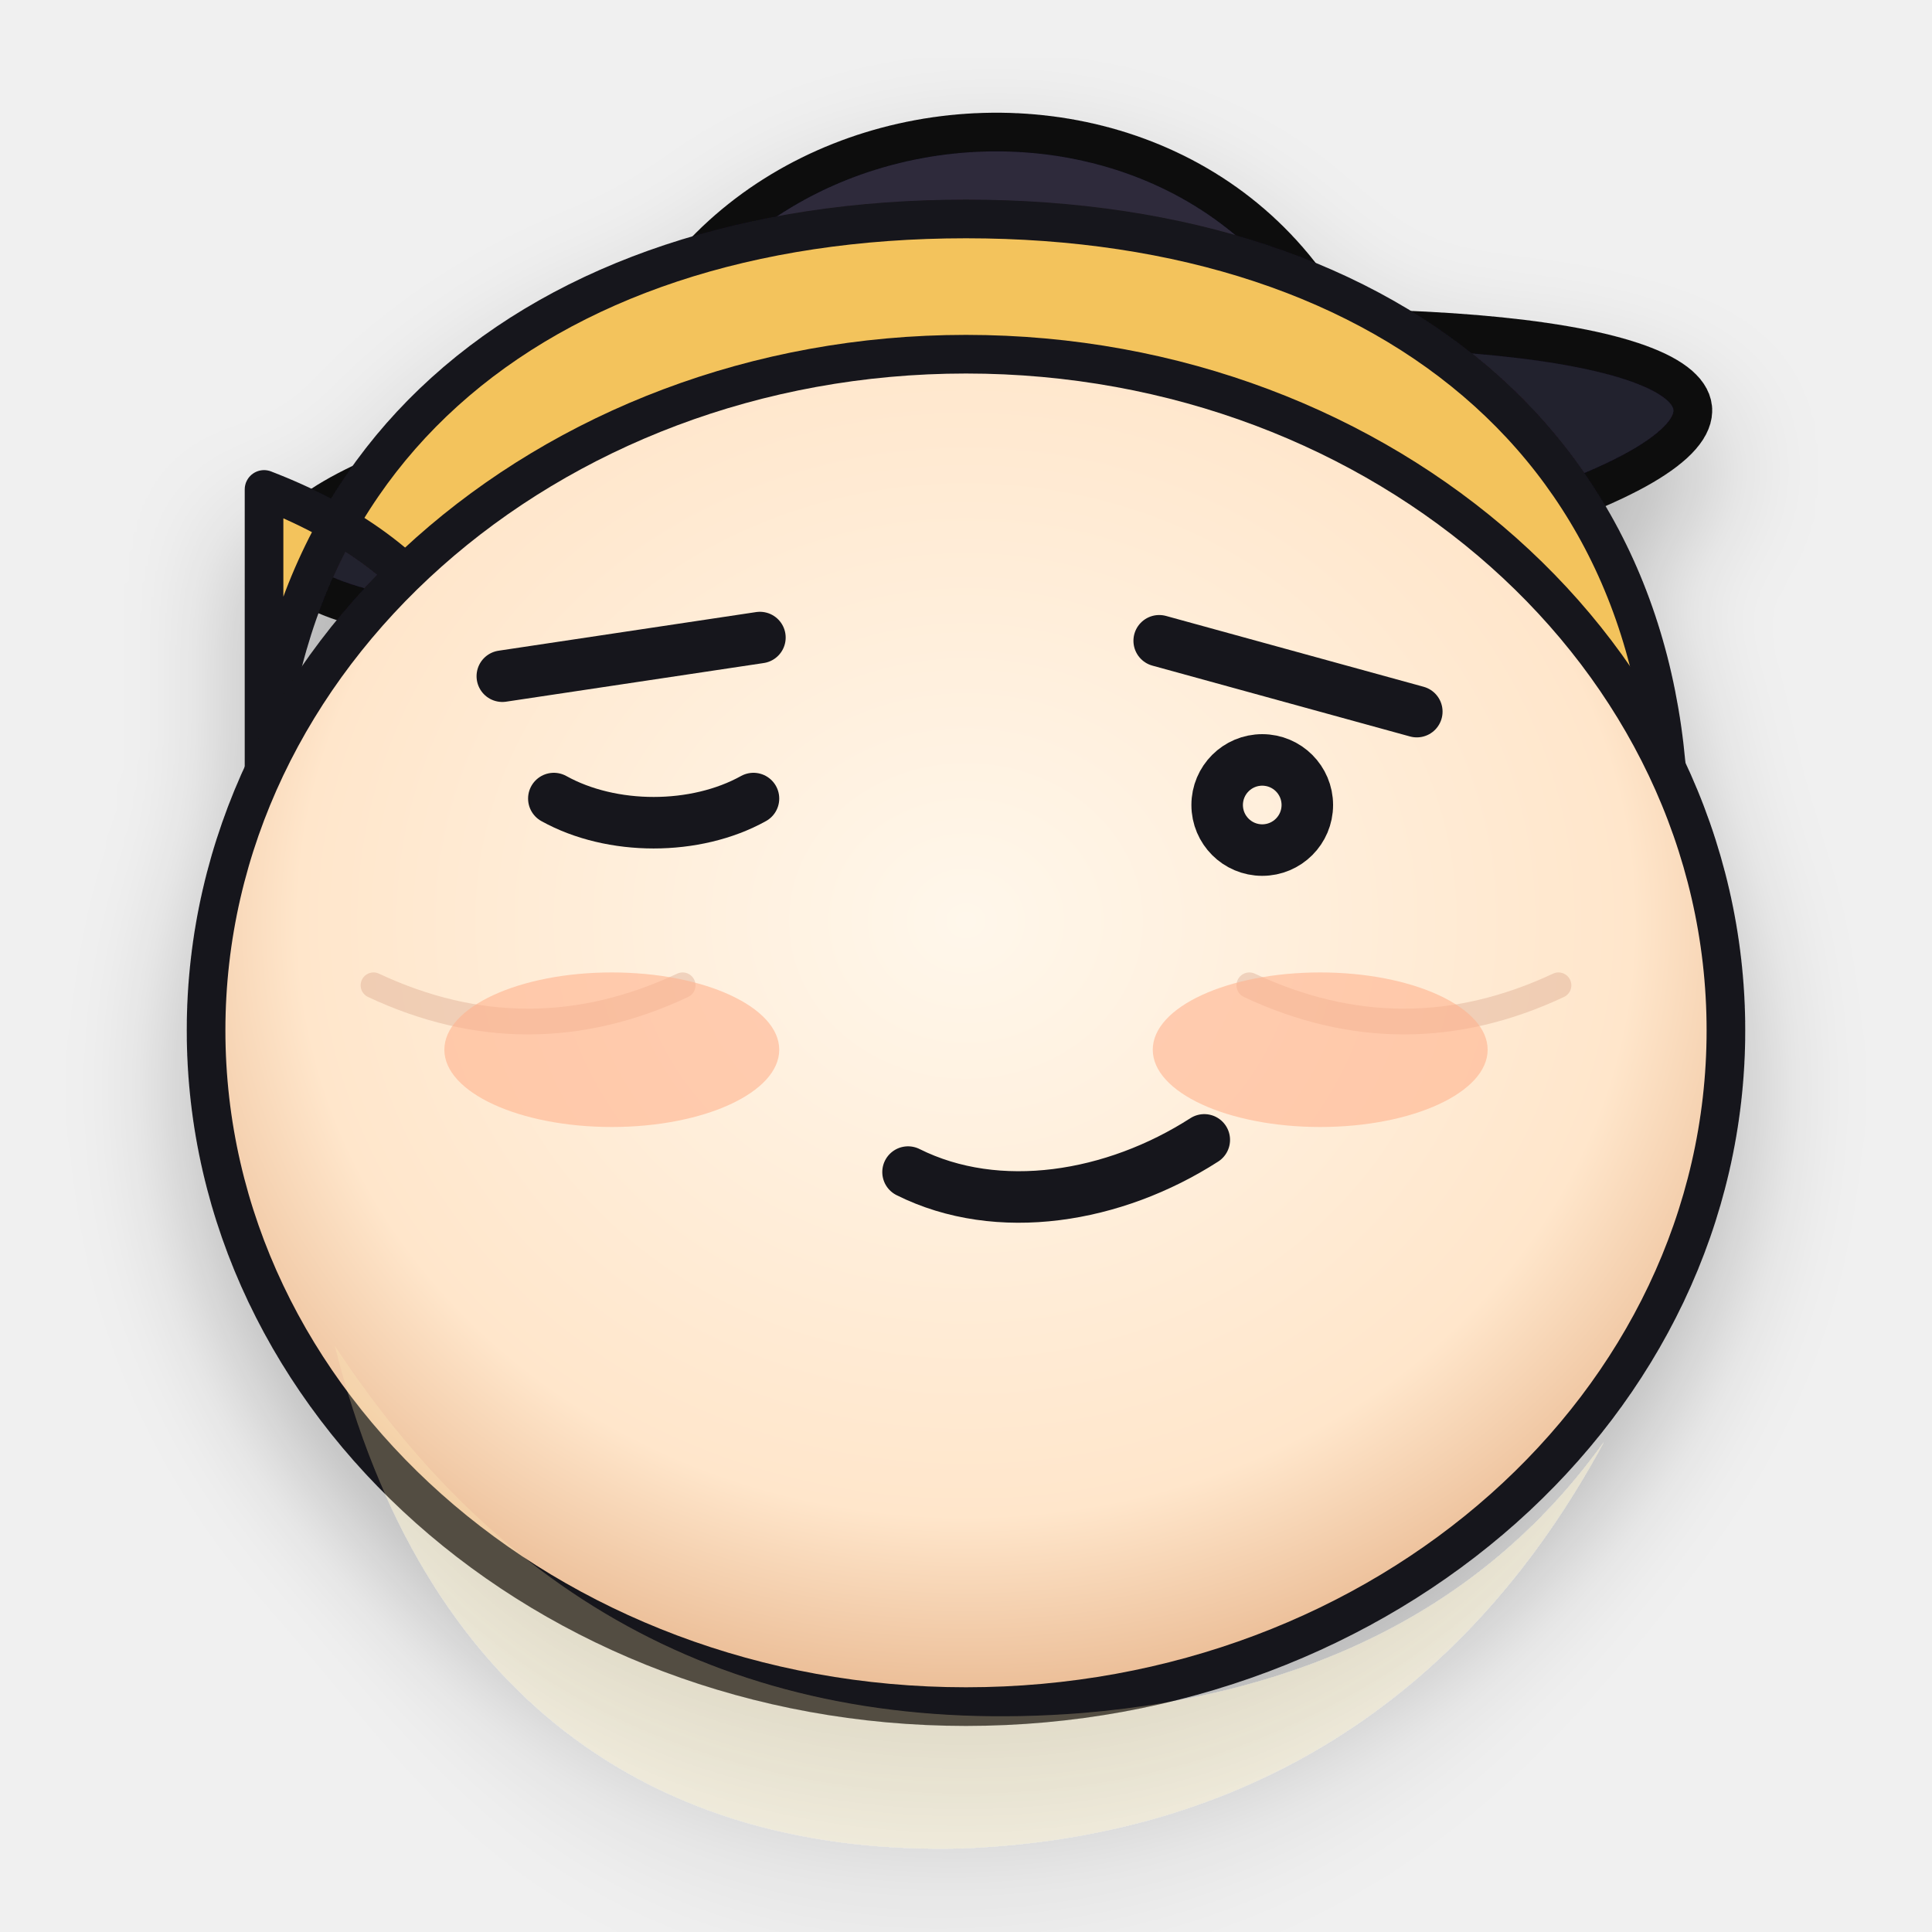
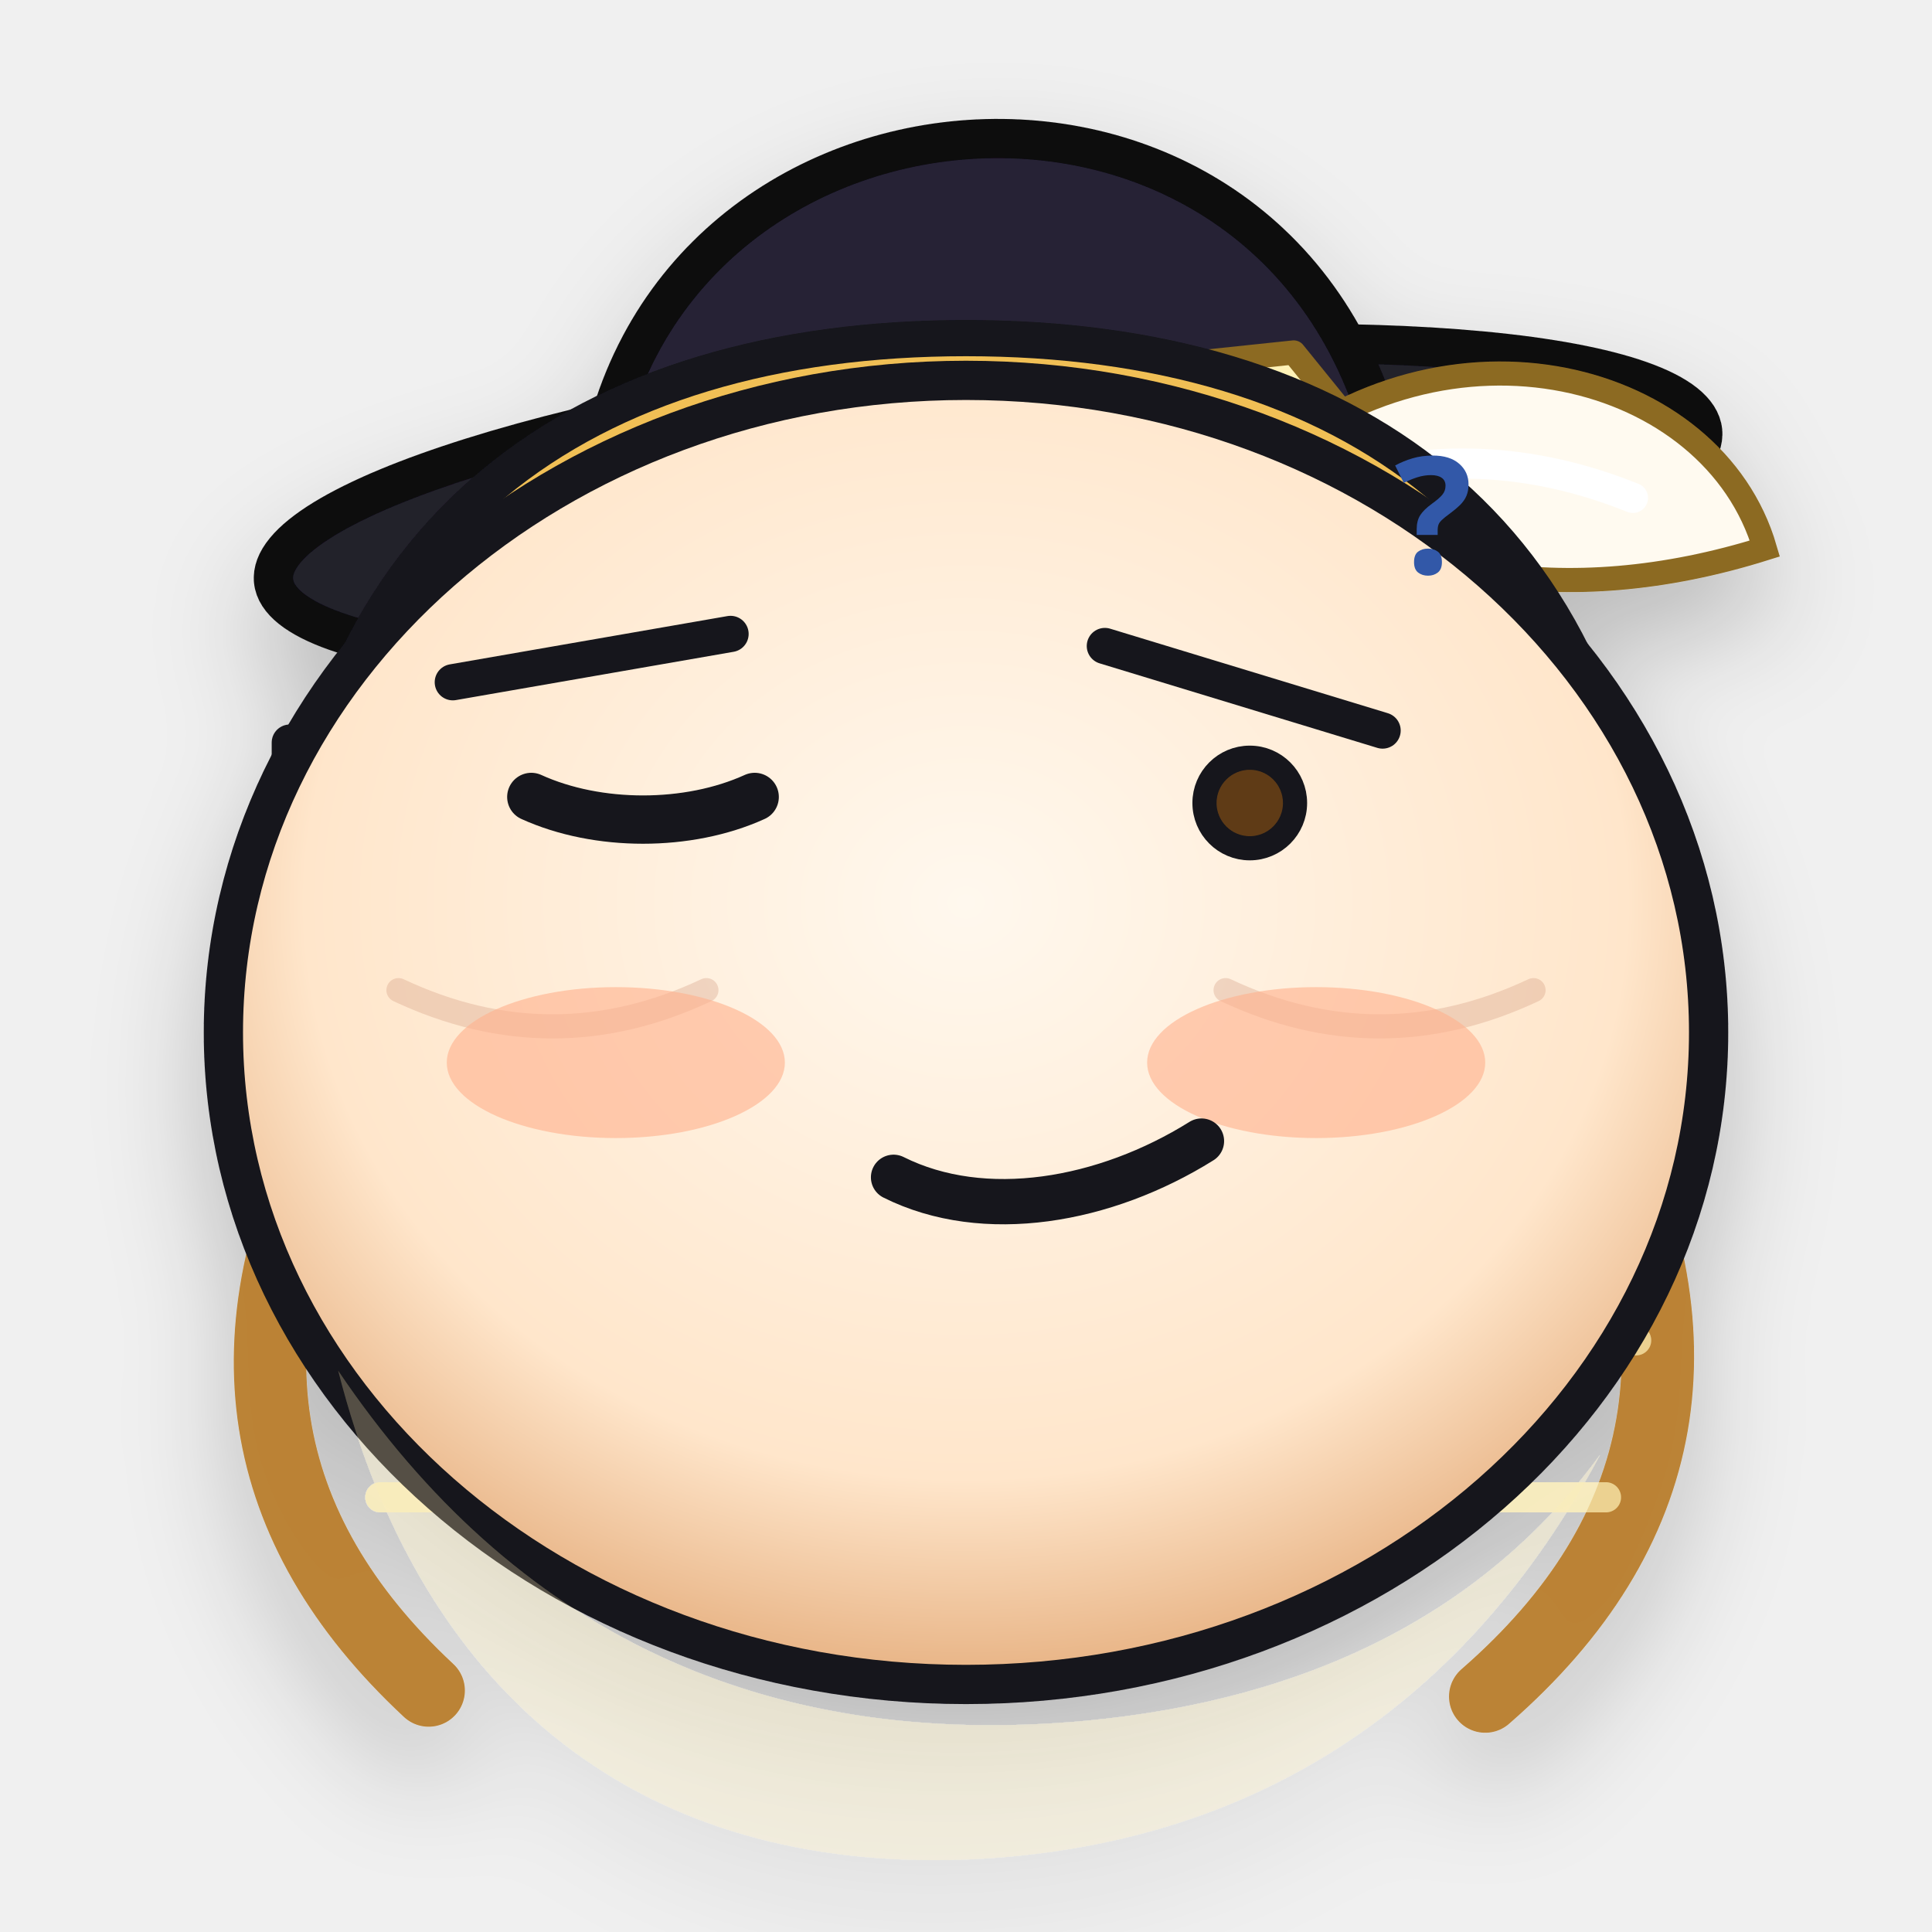
- <svg xmlns="http://www.w3.org/2000/svg" viewBox="0 0 600 600" role="img" aria-label="Original yukkuri thinking character">
+ <svg xmlns="http://www.w3.org/2000/svg" viewBox="0 0 640 640" role="img" aria-label="Original witch-hat yukkuri head thinking">
  <defs>
-     <radialGradient id="skin" cx="50%" cy="42%" r="58%">
-       <stop offset="0" stop-color="#fff7eb" />
-       <stop offset=".75" stop-color="#ffe6cb" />
-       <stop offset="1" stop-color="#e9b991" />
+     <radialGradient id="skin" cx="50%" cy="40%" r="60%">
+       <stop offset="0" stop-color="#fff8ee" />
+       <stop offset=".74" stop-color="#ffe6cb" />
+       <stop offset="1" stop-color="#e7b283" />
    </radialGradient>
    <filter id="softShadow" x="-30%" y="-30%" width="160%" height="160%">
-       <feDropShadow dx="0" dy="18" stdDeviation="18" flood-color="#000" flood-opacity=".24" />
+       <feDropShadow dx="0" dy="18" stdDeviation="18" flood-color="#000" flood-opacity=".22" />
    </filter>
  </defs>
  <g filter="url(#softShadow)">
-     <g transform="translate(300 84) rotate(-6)">
-       <ellipse cx="0" cy="66" rx="220" ry="42" fill="#23202d" stroke="#090810" stroke-width="12" />
-       <path d="M-120 58C-98-76 98-76 120 58Z" fill="#2e2a3a" stroke="#090810" stroke-width="12" />
-       <path d="M-96 30h192l22 36H-118Z" fill="#fff2a8" stroke="#846a28" stroke-width="8" />
+     <g transform="translate(320 98) rotate(-6)">
+       <ellipse cx="0" cy="70" rx="238" ry="48" fill="#22202c" stroke="#09080f" stroke-width="13" />
+       <path d="M-130 58C-104-88 106-88 132 58Z" fill="#282436" stroke="#09080f" stroke-width="13" stroke-linejoin="round" />
+       <path d="M-106 30h212l26 40H-132Z" fill="#fff2b7" stroke="#8c6a24" stroke-width="8" stroke-linejoin="round" />
+       <g transform="translate(70 54) rotate(7)">
+         <path d="M-22 10c-62-56-150-34-168 24 66 22 126 12 168-24z" fill="#fffaf0" stroke="#8c6a24" stroke-width="8" />
+         <path d="M22 10c62-56 150-34 168 24-66 22-126 12-168-24z" fill="#fffaf0" stroke="#8c6a24" stroke-width="8" />
+         <circle cx="0" cy="18" r="24" fill="#fff3c4" stroke="#8c6a24" stroke-width="8" />
+         <path d="M-146 18c34-13 68-14 102-2M44 16c34-12 68-11 102 2" fill="none" stroke="#ffffff" stroke-width="10" stroke-linecap="round" />
+       </g>
    </g>
-     <path d="M82 272C75 143 166 68 300 68s225 75 218 204c-31-56-86-92-158-114 0 0 24 58 18 92-38-70-90-108-156-126 9 48-14 102-64 146 4-61-24-98-76-118z" fill="#f3c35c" stroke="#17151a" stroke-width="12" stroke-linejoin="round" />
-     <path d="M140 186c84-62 184-78 304-12-70-28-146-16-228 34-38 23-61 45-76 66 0-30 0-58 0-88z" fill="#ffe39a" opacity=".42" />
-     <ellipse cx="300" cy="320" rx="236" ry="210" fill="url(#skin)" stroke="#17151a" stroke-width="12" />
-     <path d="M116 306c32 15 64 15 96 0M388 306c32 15 64 15 96 0" fill="none" stroke="#d49b80" stroke-width="8" stroke-linecap="round" opacity=".35" />
-     <ellipse cx="190" cy="326" rx="52" ry="24" fill="#ffb28e" opacity=".6" />
-     <ellipse cx="410" cy="326" rx="52" ry="24" fill="#ffb28e" opacity=".6" />
-     <g fill="none" stroke="#17151a" stroke-width="16" stroke-linecap="round" stroke-linejoin="round">
-       <path d="M156 210l80-12" />
-       <path d="M360 199l80 22" />
-       <path d="M172 248c18 10 44 10 62 0" />
-       <circle cx="392" cy="250" r="14" />
-       <path d="M282 364c28 14 64 8 92-10" />
+     <path d="M96 310C104 174 194 112 320 112s216 62 224 198c-40-54-92-86-158-98 11 44-2 84-40 122-18-60-54-102-108-126 7 52-18 100-74 142 1-52-22-86-68-104z" fill="#f0bf55" stroke="#15151a" stroke-width="12" stroke-linejoin="round" />
+     <path d="M156 224c92-62 198-66 318-8-68-12-136 2-204 44-48 30-82 64-106 102 4-56 0-98-8-138z" fill="#ffe39a" opacity=".55" />
+     <path d="M112 368c-38 74-28 138 30 192M526 364c40 78 28 144-34 198" fill="none" stroke="#b97f2d" stroke-width="24" stroke-linecap="round" opacity=".95" />
+     <path d="M116 444h54M488 444h54M126 496h44M490 496h42" stroke="#fff0b4" stroke-width="10" stroke-linecap="round" opacity=".72" />
+     <ellipse cx="320" cy="342" rx="246" ry="216" fill="url(#skin)" stroke="#15151a" stroke-width="13" />
+     <path d="M132 328c34 16 68 16 102 0M406 328c34 16 68 16 102 0" fill="none" stroke="#d49b80" stroke-width="8" stroke-linecap="round" opacity=".34" />
+     <ellipse cx="204" cy="352" rx="56" ry="25" fill="#ffb28e" opacity=".62" />
+     <ellipse cx="436" cy="352" rx="56" ry="25" fill="#ffb28e" opacity=".62" />
+     <g>
+       <path d="M176 264c22 10 52 10 74 0" fill="none" stroke="#15151a" stroke-width="16" stroke-linecap="round" stroke-linejoin="round" />
+       <circle cx="414" cy="266" r="15" fill="#5f3b19" stroke="#15151a" stroke-width="8" />
+       <path d="M296 390c30 15 70 8 102-12" fill="none" stroke="#15151a" stroke-width="15" stroke-linecap="round" stroke-linejoin="round" />
+       <path d="M150 226l92-16" fill="none" stroke="#15151a" stroke-width="12" stroke-linecap="round" stroke-linejoin="round" />
+       <path d="M366 214l92 28" fill="none" stroke="#15151a" stroke-width="12" stroke-linecap="round" stroke-linejoin="round" />
+       <text x="462" y="190" fill="#3158a8" font-size="54" font-family="Segoe UI, sans-serif" font-weight="900">?</text>
    </g>
-     <path d="M104 418c54 82 130 122 232 114 72-6 126-34 162-84-41 76-107 122-198 126-98 3-169-48-196-156z" fill="#fff0ba" opacity=".26" />
+     <path d="M112 454c58 86 140 126 248 116 74-7 132-36 170-88-44 82-114 130-210 134-106 4-180-52-208-162z" fill="#fff0ba" opacity=".27" />
  </g>
</svg>
